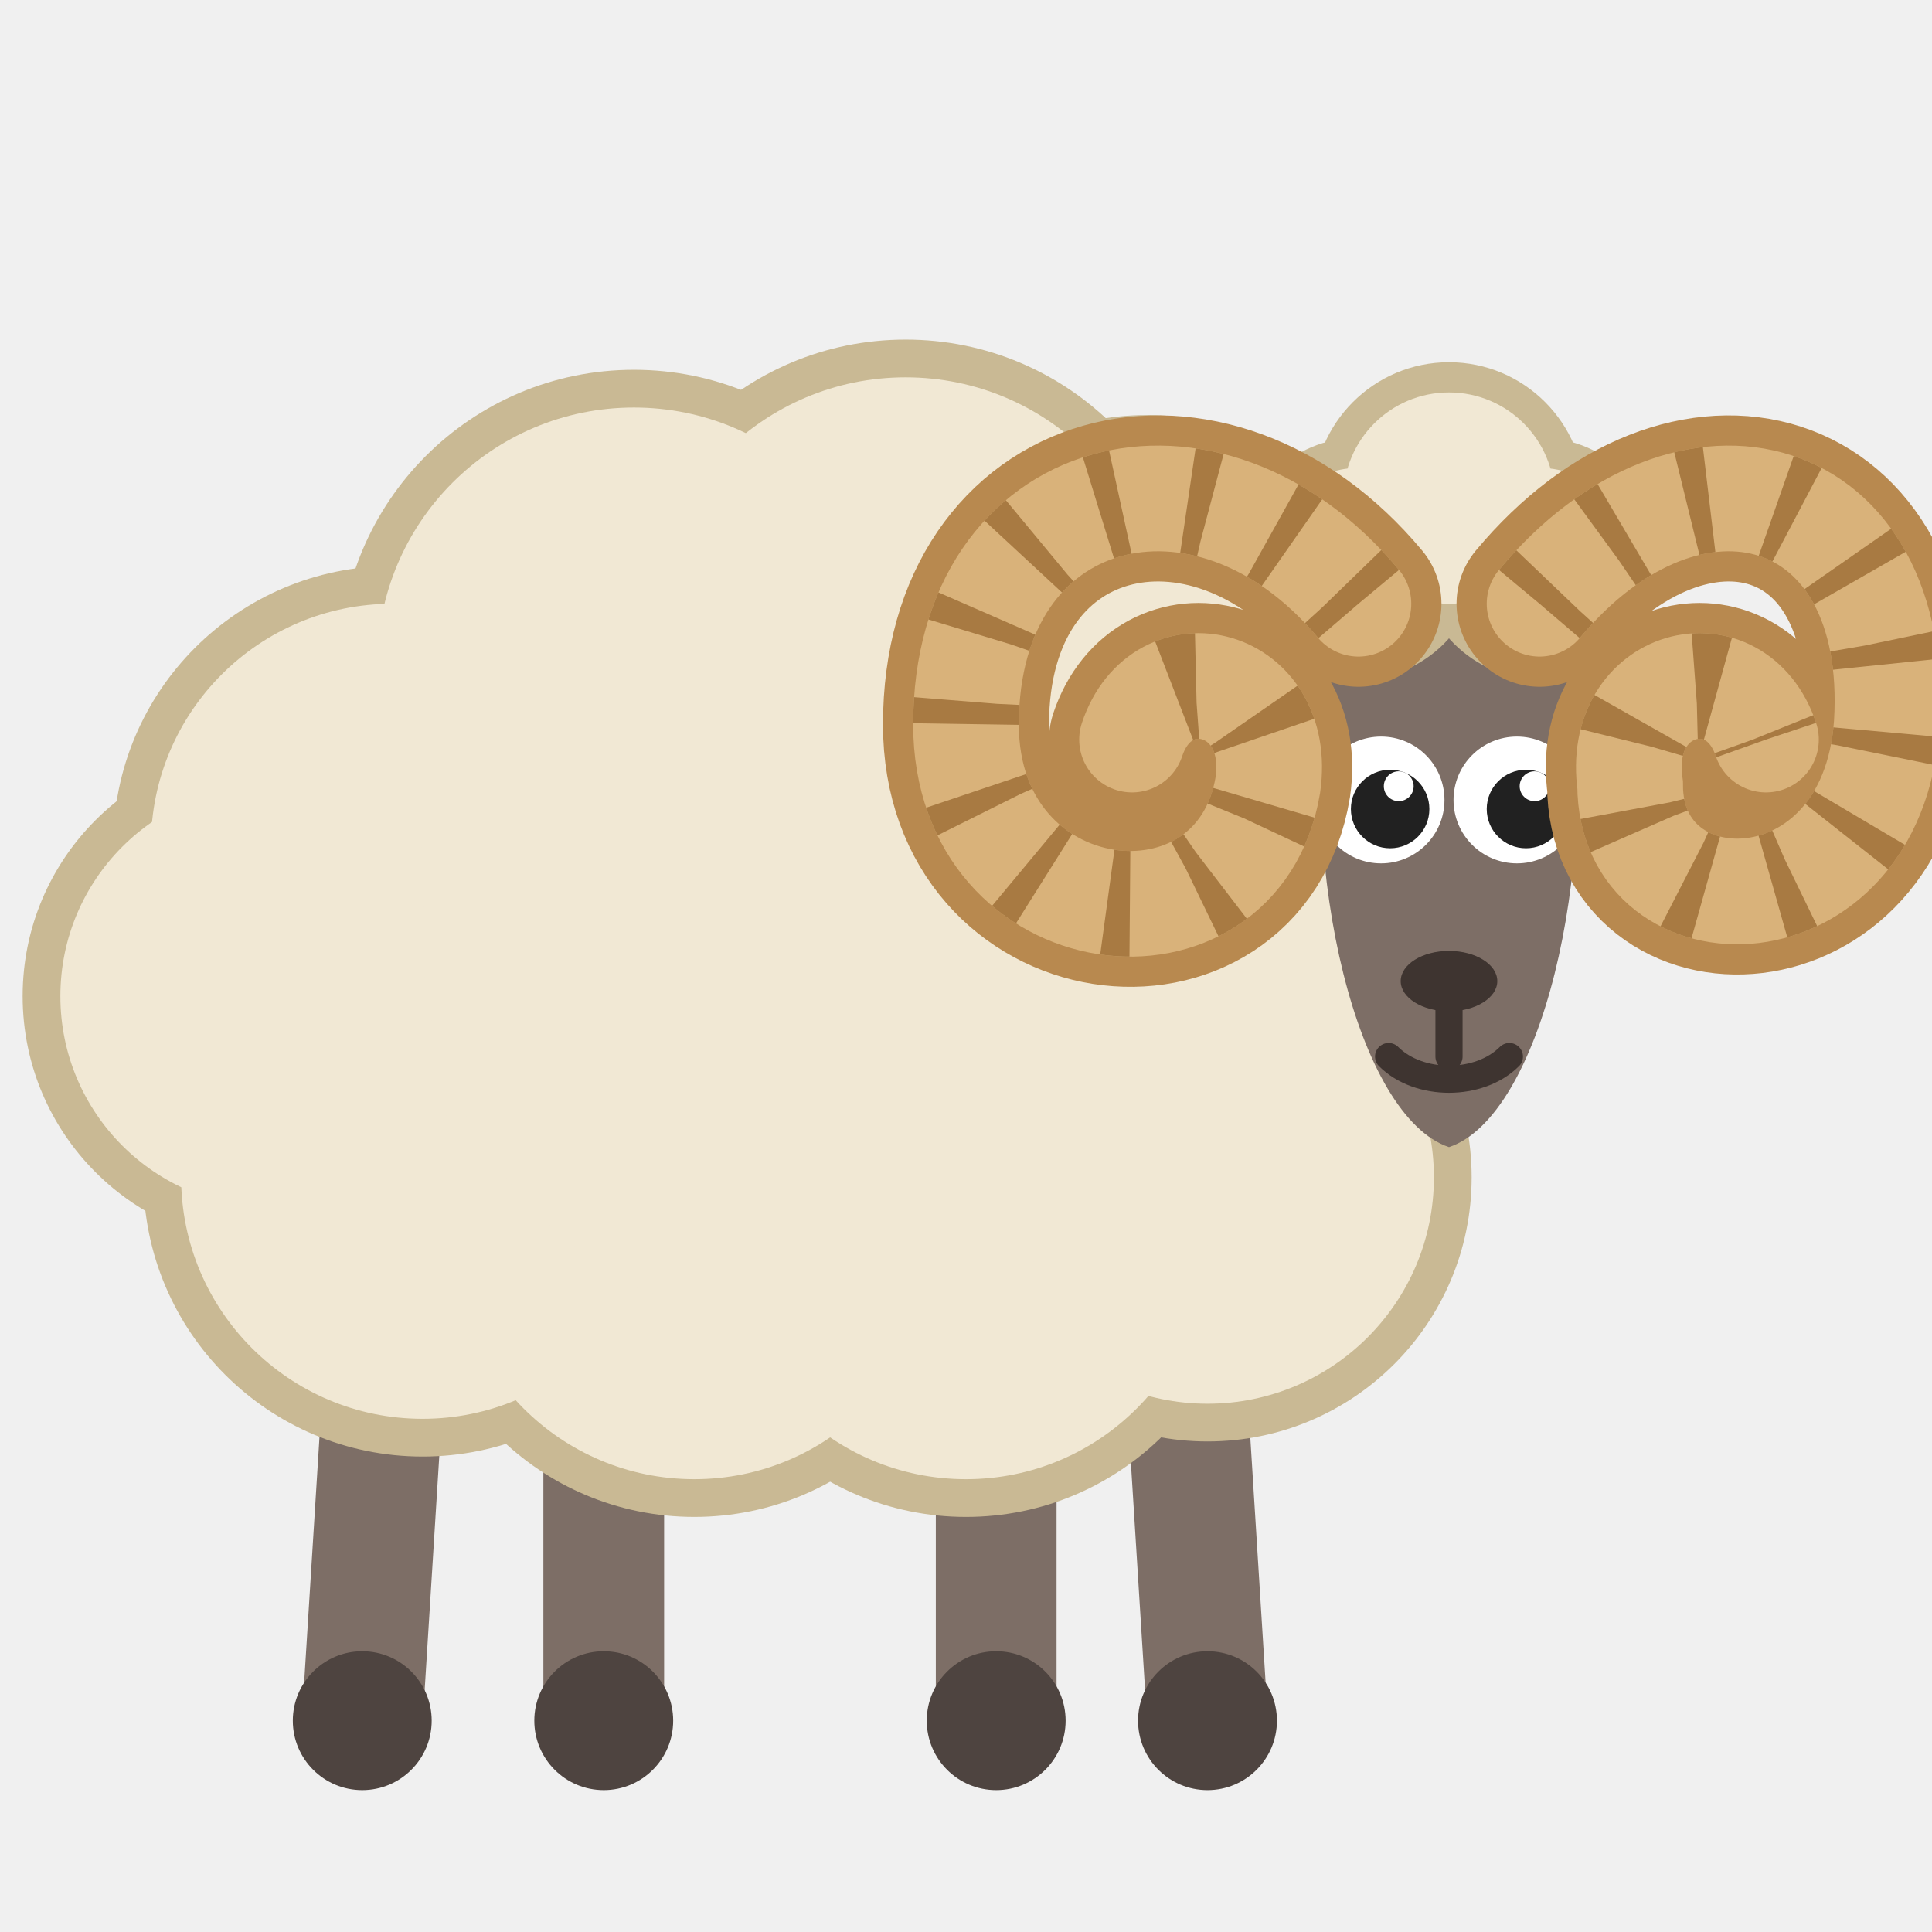
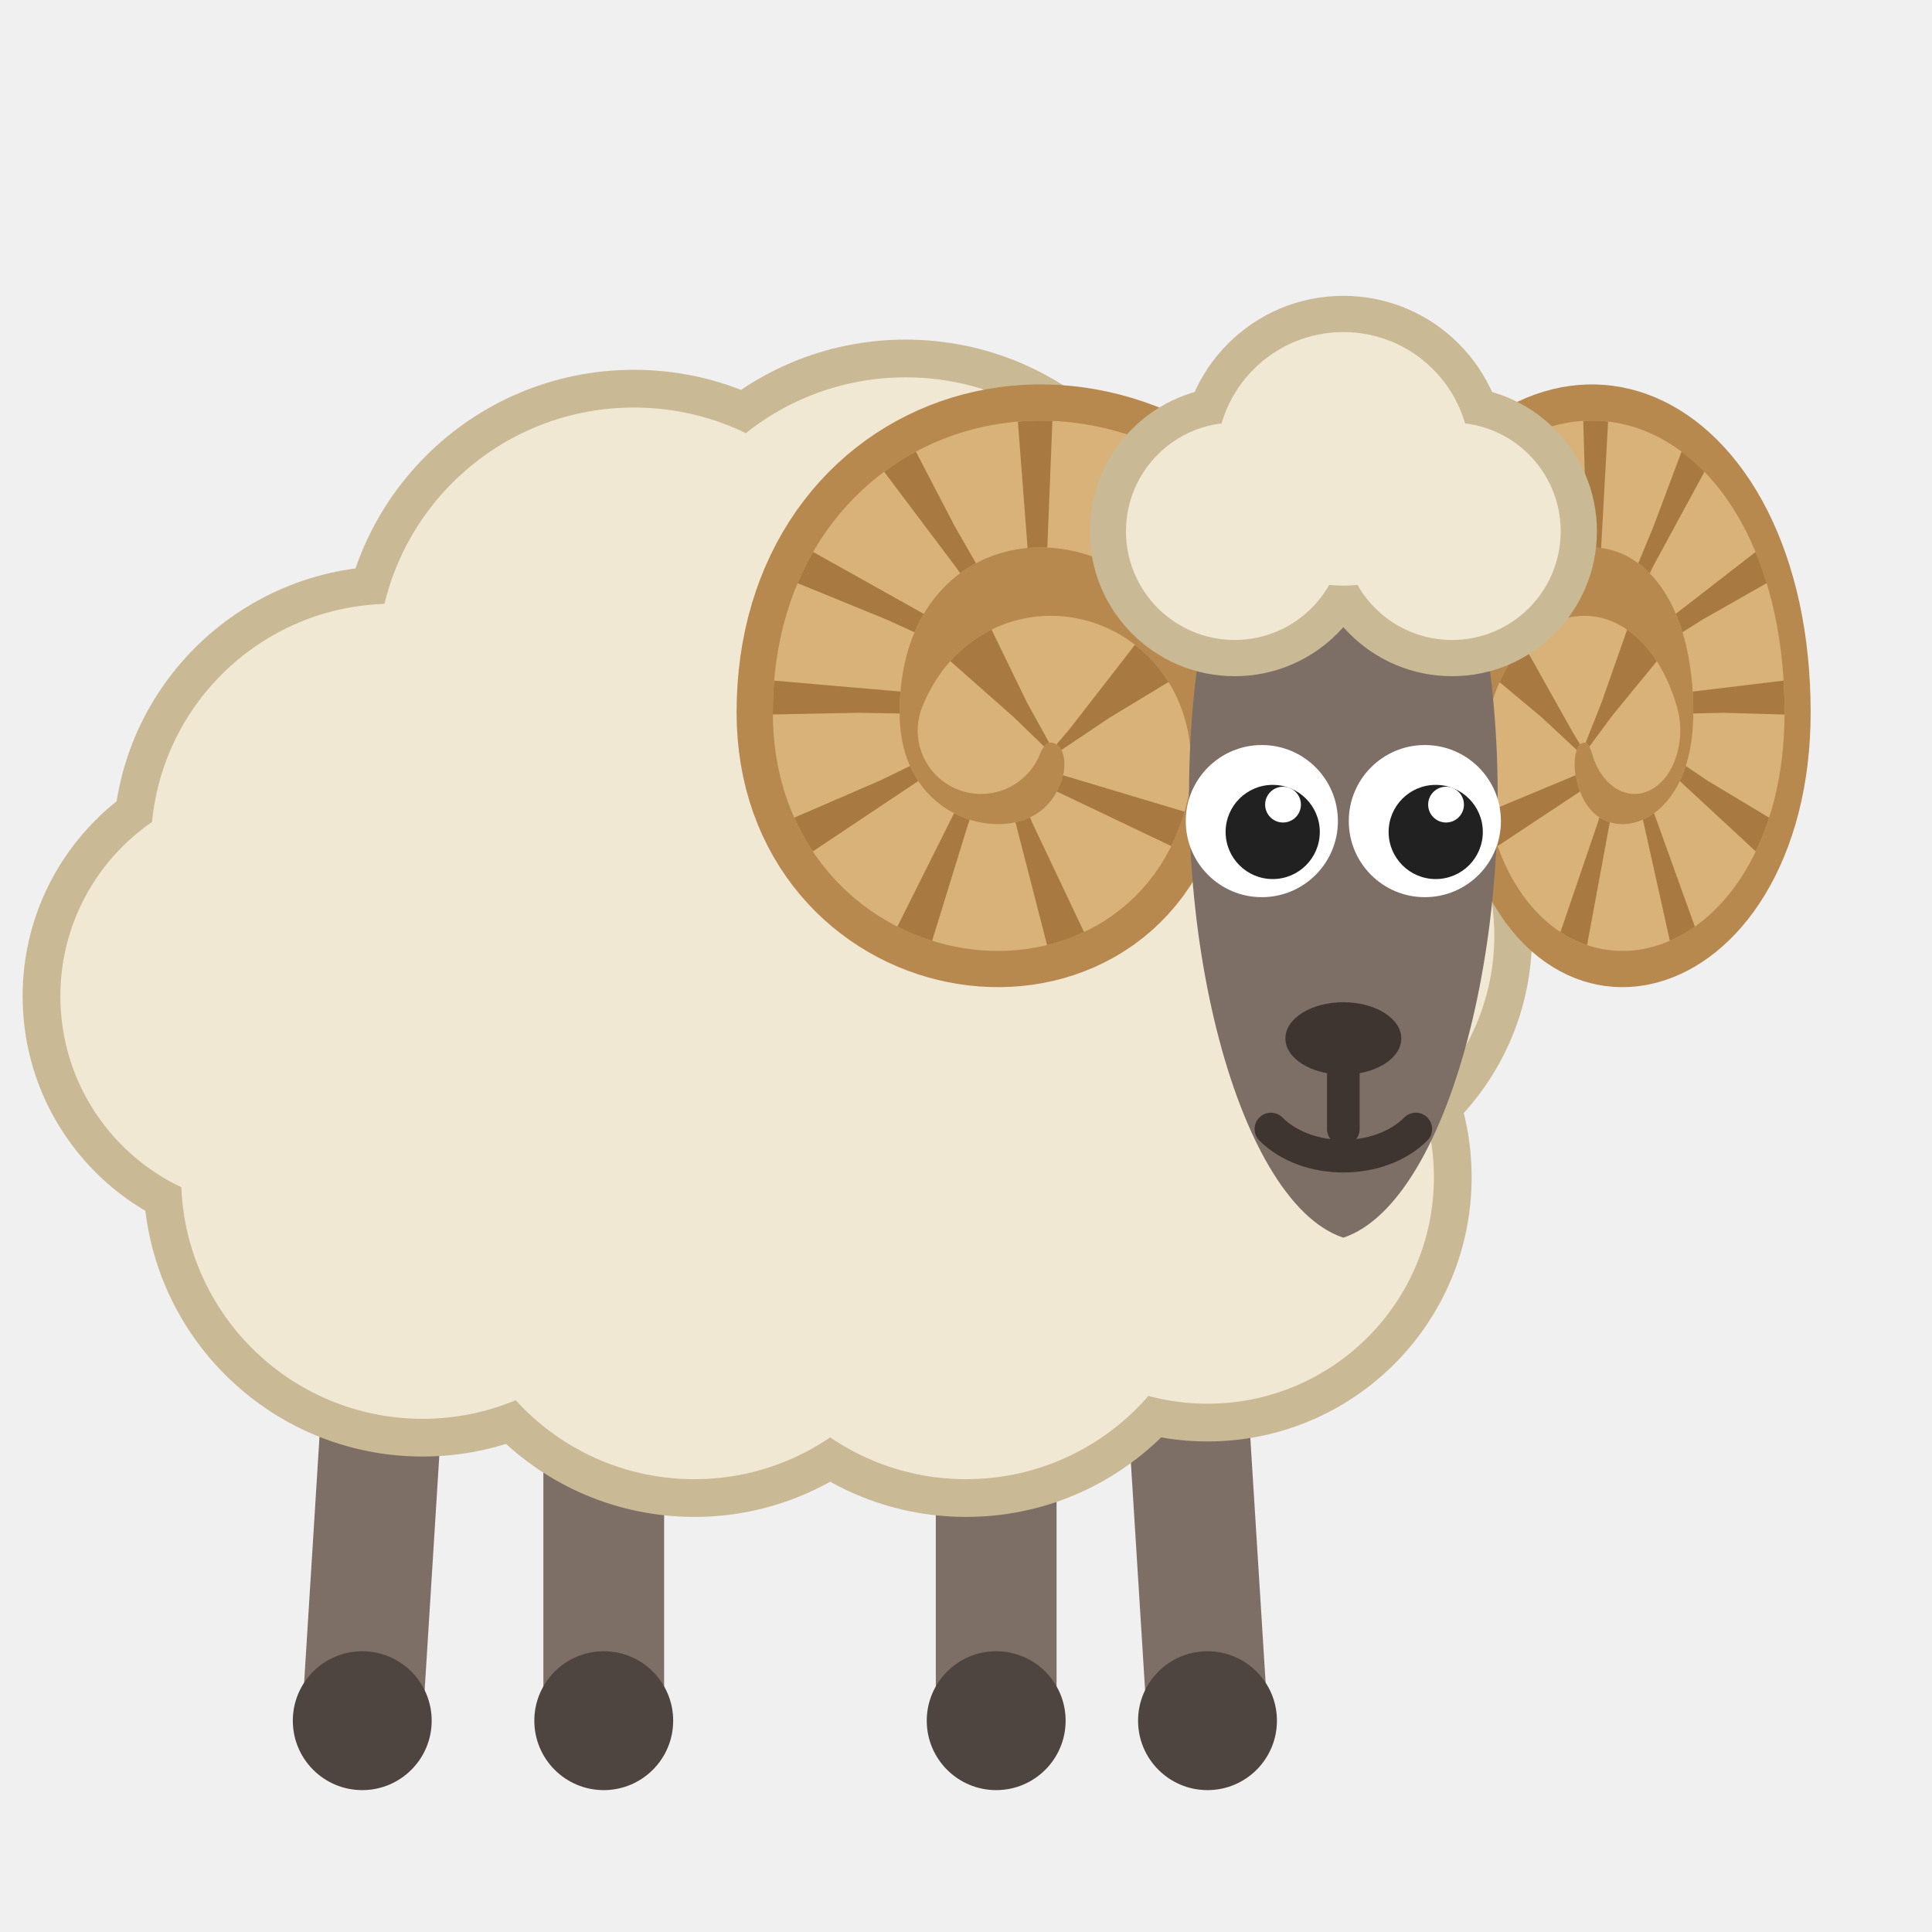
<svg xmlns="http://www.w3.org/2000/svg" viewBox="0 0 128 128">
  <g stroke="#7d6e66" stroke-width="8" stroke-linecap="round">
    <path d="M26 82 L24 114" />
    <path d="M40 84 L40 114" />
    <path d="M66 84 L66 114" />
    <path d="M78 82 L80 114" />
  </g>
  <g fill="#4e4440">
    <circle cx="24" cy="114" r="4.6" />
    <circle cx="40" cy="114" r="4.6" />
    <circle cx="66" cy="114" r="4.6" />
    <circle cx="80" cy="114" r="4.6" />
  </g>
  <g fill="#c9b994">
    <circle cx="26" cy="56" r="18.5" />
    <circle cx="42" cy="44" r="19.5" />
    <circle cx="60" cy="42" r="19.5" />
    <circle cx="76" cy="46" r="18.5" />
    <circle cx="84" cy="62" r="17.5" />
    <circle cx="80" cy="78" r="17.5" />
    <circle cx="64" cy="82" r="18.5" />
    <circle cx="46" cy="82" r="18.5" />
    <circle cx="28" cy="78" r="18.5" />
    <circle cx="18" cy="66" r="16.5" />
    <circle cx="54" cy="62" r="28.5" />
  </g>
  <g fill="#f1e8d4">
    <circle cx="26" cy="56" r="16" />
    <circle cx="42" cy="44" r="17" />
    <circle cx="60" cy="42" r="17" />
    <circle cx="76" cy="46" r="16" />
    <circle cx="84" cy="62" r="15" />
    <circle cx="80" cy="78" r="15" />
    <circle cx="64" cy="82" r="16" />
    <circle cx="46" cy="82" r="16" />
    <circle cx="28" cy="78" r="16" />
    <circle cx="18" cy="66" r="14" />
    <circle cx="54" cy="62" r="26" />
  </g>
-   <path d="M88 44 C88 34 104 34 104 44 C106 58 102 74 96 76 C90 74 86 58 88 44 Z" fill="#7d6e66" />
-   <g fill="#c9b994">
-     <circle cx="90" cy="37" r="8" />
-     <circle cx="96" cy="33" r="9" />
-     <circle cx="102" cy="37" r="8" />
+   <g transform="translate(-7 2) translate(96 56) scale(1.2) translate(-96 -56)">
+     <g transform="translate(102 0) scale(0.72 1) translate(-102 0)">
+       <path d="M102 40 C110 30 124 34 124 47 C124 58 110 60 108 51 C107 45 114 43 116 48" stroke="#b8894f" stroke-width="11" fill="none" stroke-linecap="round" />
+       <path d="M102 40 C110 30 124 34 124 47 C124 58 110 60 108 51 C107 45 114 43 116 48" stroke="#d9b27a" stroke-width="7" fill="none" stroke-linecap="round" />
+       <path d="M102 40 C110 30 124 34 124 47 C124 58 110 60 108 51 C107 45 114 43 116 48" stroke="#a87a42" stroke-width="7" stroke-dasharray="1.5 4.5" fill="none" />
+     </g>
+     <g>
+       <path d="M90 40 C82 30 68 34 68 47 C68 58 82 60 84 51 C85 45 78 43 76 48" stroke="#b8894f" stroke-width="11" fill="none" stroke-linecap="round" />
+       <path d="M90 40 C82 30 68 34 68 47 C68 58 82 60 84 51 C85 45 78 43 76 48" stroke="#d9b27a" stroke-width="7" fill="none" stroke-linecap="round" />
+       <path d="M90 40 C82 30 68 34 68 47 C68 58 82 60 84 51 C85 45 78 43 76 48" stroke="#a87a42" stroke-width="7" stroke-dasharray="1.5 4.5" fill="none" />
+     </g>
+     <path d="M88 44 C88 34 104 34 104 44 C106 58 102 74 96 76 C90 74 86 58 88 44 Z" fill="#7d6e66" />
+     <g fill="#c9b994">
+       <circle cx="90" cy="37" r="8" />
+       <circle cx="96" cy="33" r="9" />
+       <circle cx="102" cy="37" r="8" />
+     </g>
+     <g fill="#f1e8d4">
+       <circle cx="90" cy="37" r="6" />
+       <circle cx="96" cy="33" r="7" />
+       <circle cx="102" cy="37" r="6" />
+     </g>
+     <circle cx="91.5" cy="53" r="4.2" fill="#fff" />
+     <circle cx="92.1" cy="53.6" r="2.6" fill="#212121" />
+     <circle cx="92.67" cy="52.09" r="0.988" fill="#fff" />
+     <circle cx="100.5" cy="53" r="4.2" fill="#fff" />
+     <circle cx="101.1" cy="53.6" r="2.6" fill="#212121" />
+     <circle cx="101.67" cy="52.09" r="0.988" fill="#fff" />
+     <path d="M96 66 l0 4 M92 70 C94 72 98 72 100 70" stroke="#3e3430" stroke-width="1.8" fill="none" stroke-linecap="round" />
+     <ellipse cx="96" cy="65" rx="3.2" ry="2" fill="#3e3430" />
  </g>
-   <g fill="#f1e8d4">
-     <circle cx="90" cy="37" r="6" />
-     <circle cx="96" cy="33" r="7" />
-     <circle cx="102" cy="37" r="6" />
-   </g>
-   <circle cx="91.5" cy="53" r="4.2" fill="#fff" />
-   <circle cx="92.1" cy="53.6" r="2.6" fill="#212121" />
-   <circle cx="92.67" cy="52.09" r="0.988" fill="#fff" />
-   <circle cx="100.5" cy="53" r="4.2" fill="#fff" />
-   <circle cx="101.1" cy="53.6" r="2.6" fill="#212121" />
-   <circle cx="101.67" cy="52.09" r="0.988" fill="#fff" />
-   <path d="M96 66 l0 4 M92 70 C94 72 98 72 100 70" stroke="#3e3430" stroke-width="1.8" fill="none" stroke-linecap="round" />
-   <ellipse cx="96" cy="65" rx="3.2" ry="2" fill="#3e3430" />
-   <path d="M90 40 C80 28 64 32 64 48 C64 62 82 64 84 52 C85 45 77 43 75 49" stroke="#b8894f" stroke-width="11" fill="none" stroke-linecap="round" />
-   <path d="M90 40 C80 28 64 32 64 48 C64 62 82 64 84 52 C85 45 77 43 75 49" stroke="#d9b27a" stroke-width="7" fill="none" stroke-linecap="round" />
-   <path d="M90 40 C80 28 64 32 64 48 C64 62 82 64 84 52 C85 45 77 43 75 49" stroke="#a87a42" stroke-width="7" stroke-dasharray="1.5 4.5" fill="none" />
-   <path d="M102 40 C112 28 126 32 125 48 C124 62 108 62 108 52 C107 45 115 43 117 49" stroke="#b8894f" stroke-width="11" fill="none" stroke-linecap="round" />
-   <path d="M102 40 C112 28 126 32 125 48 C124 62 108 62 108 52 C107 45 115 43 117 49" stroke="#d9b27a" stroke-width="7" fill="none" stroke-linecap="round" />
-   <path d="M102 40 C112 28 126 32 125 48 C124 62 108 62 108 52 C107 45 115 43 117 49" stroke="#a87a42" stroke-width="7" stroke-dasharray="1.5 4.5" fill="none" />
</svg>
